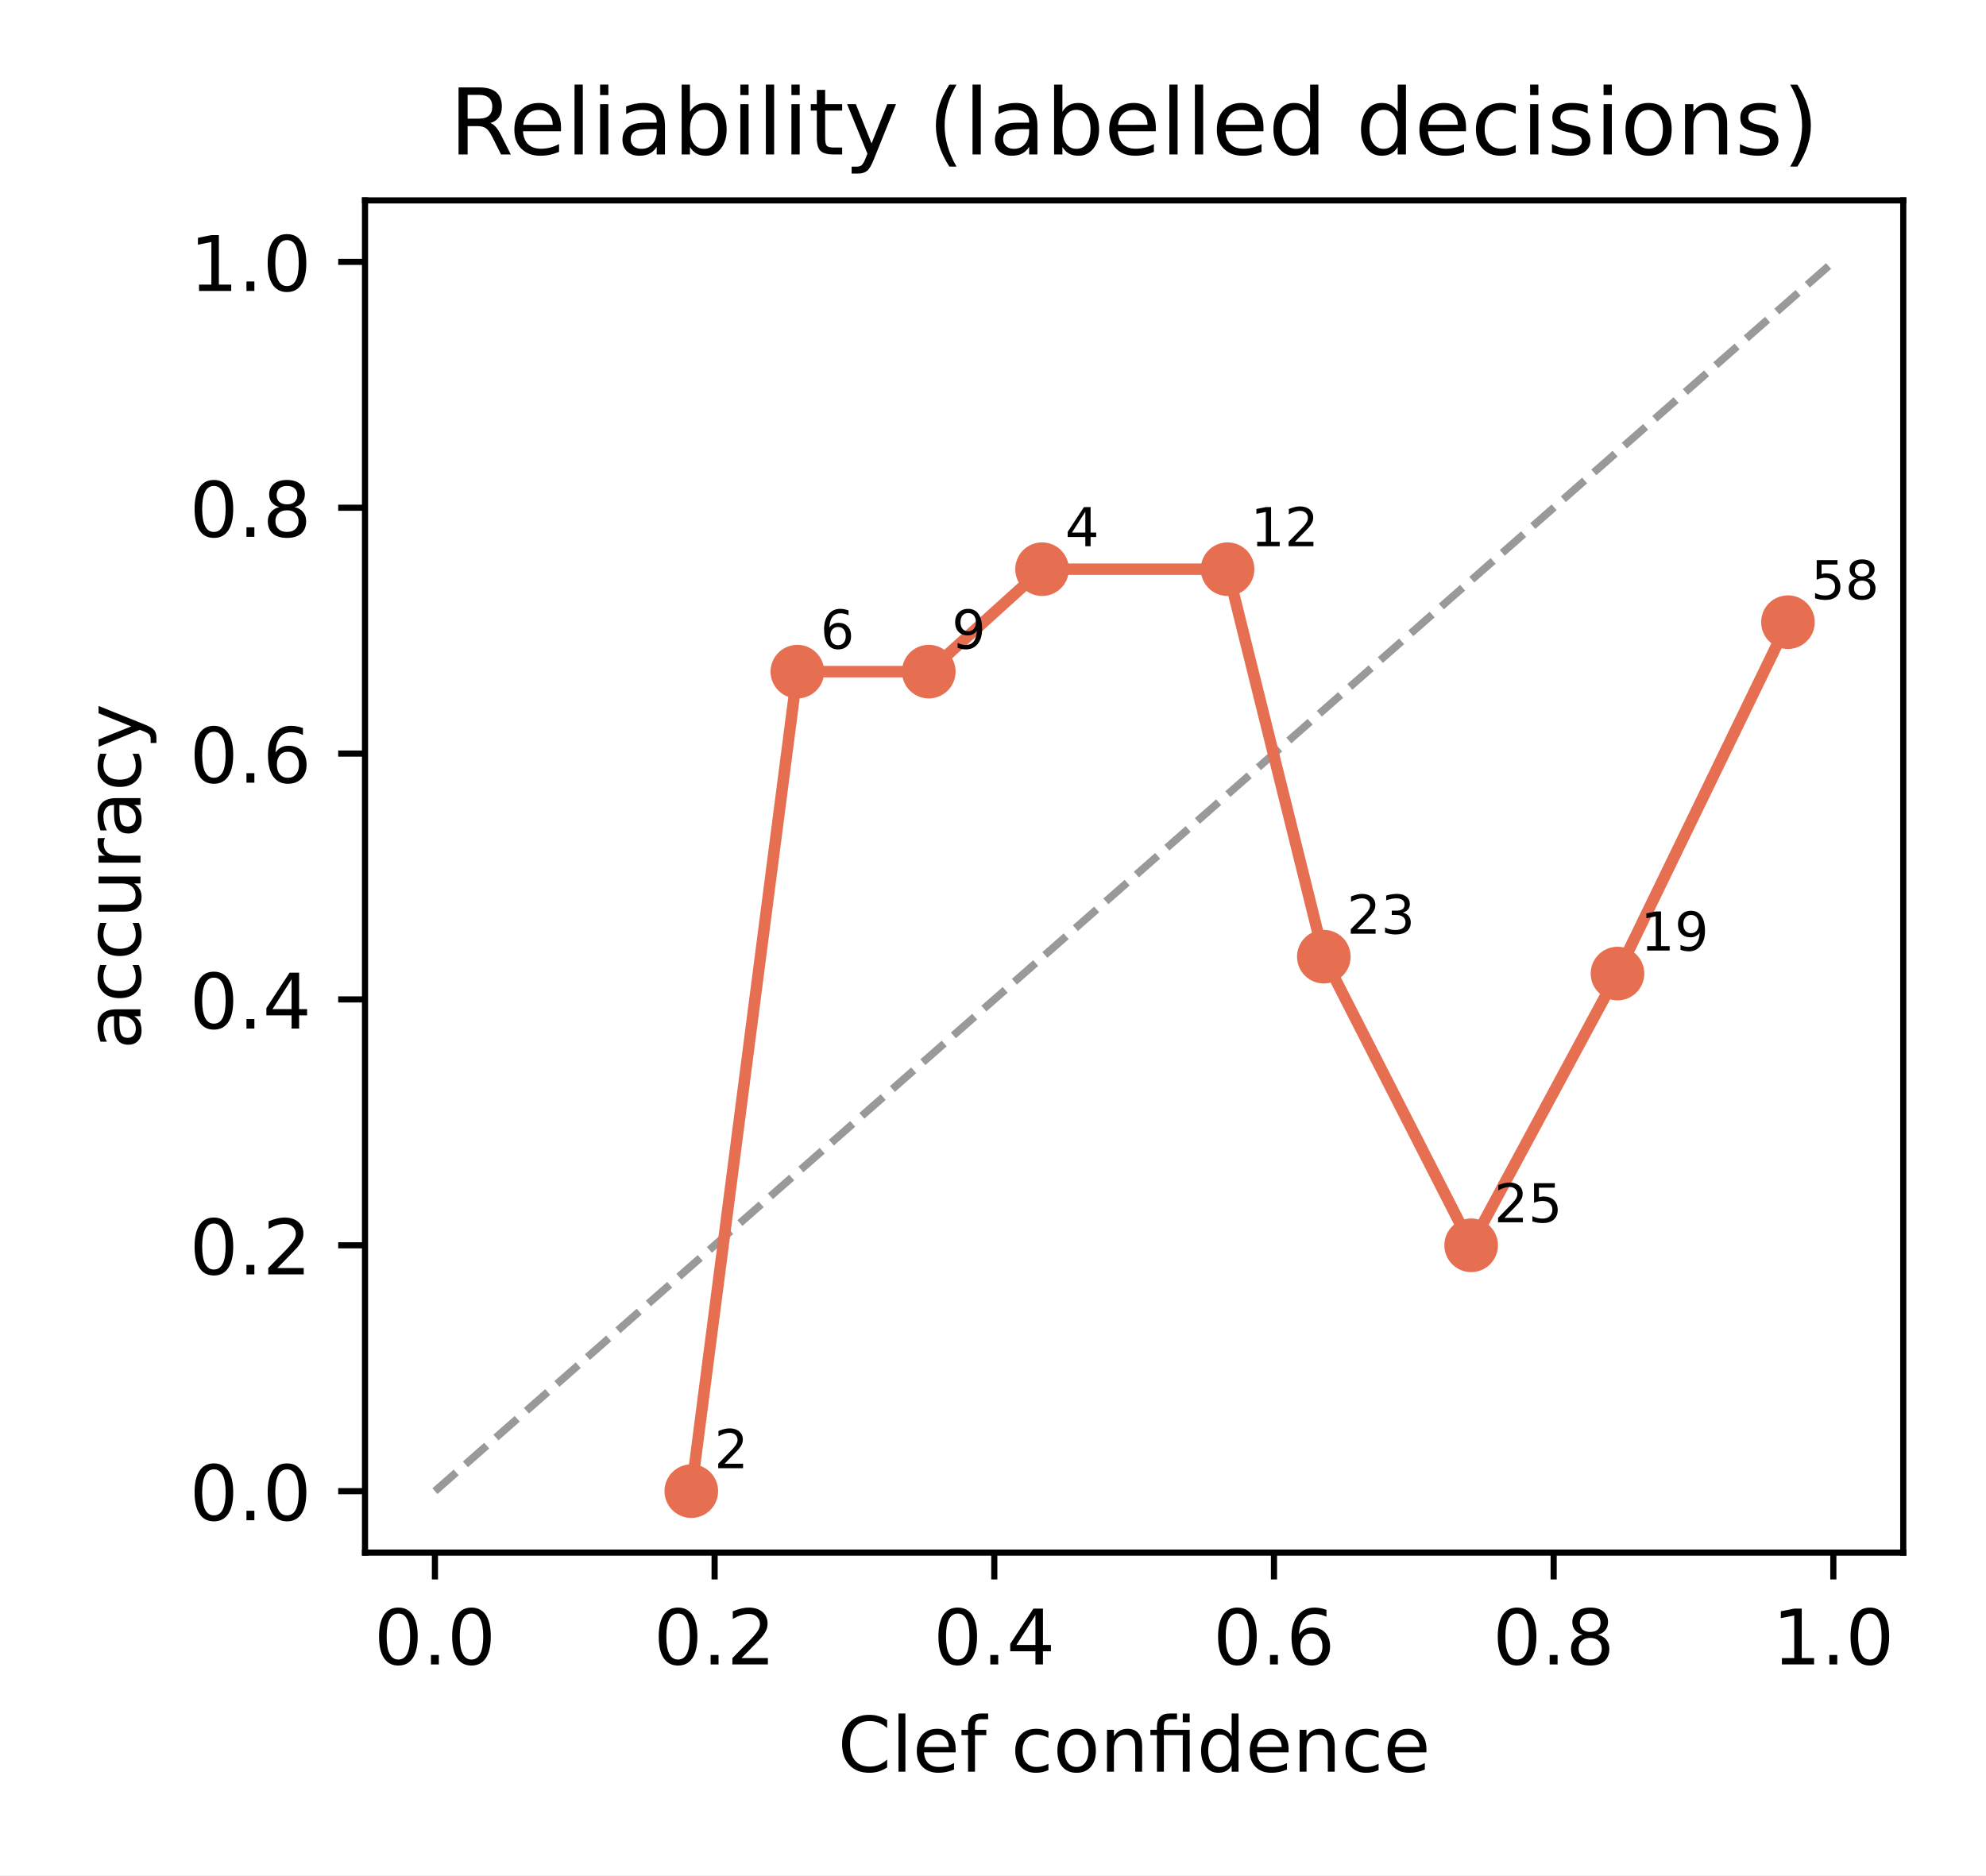
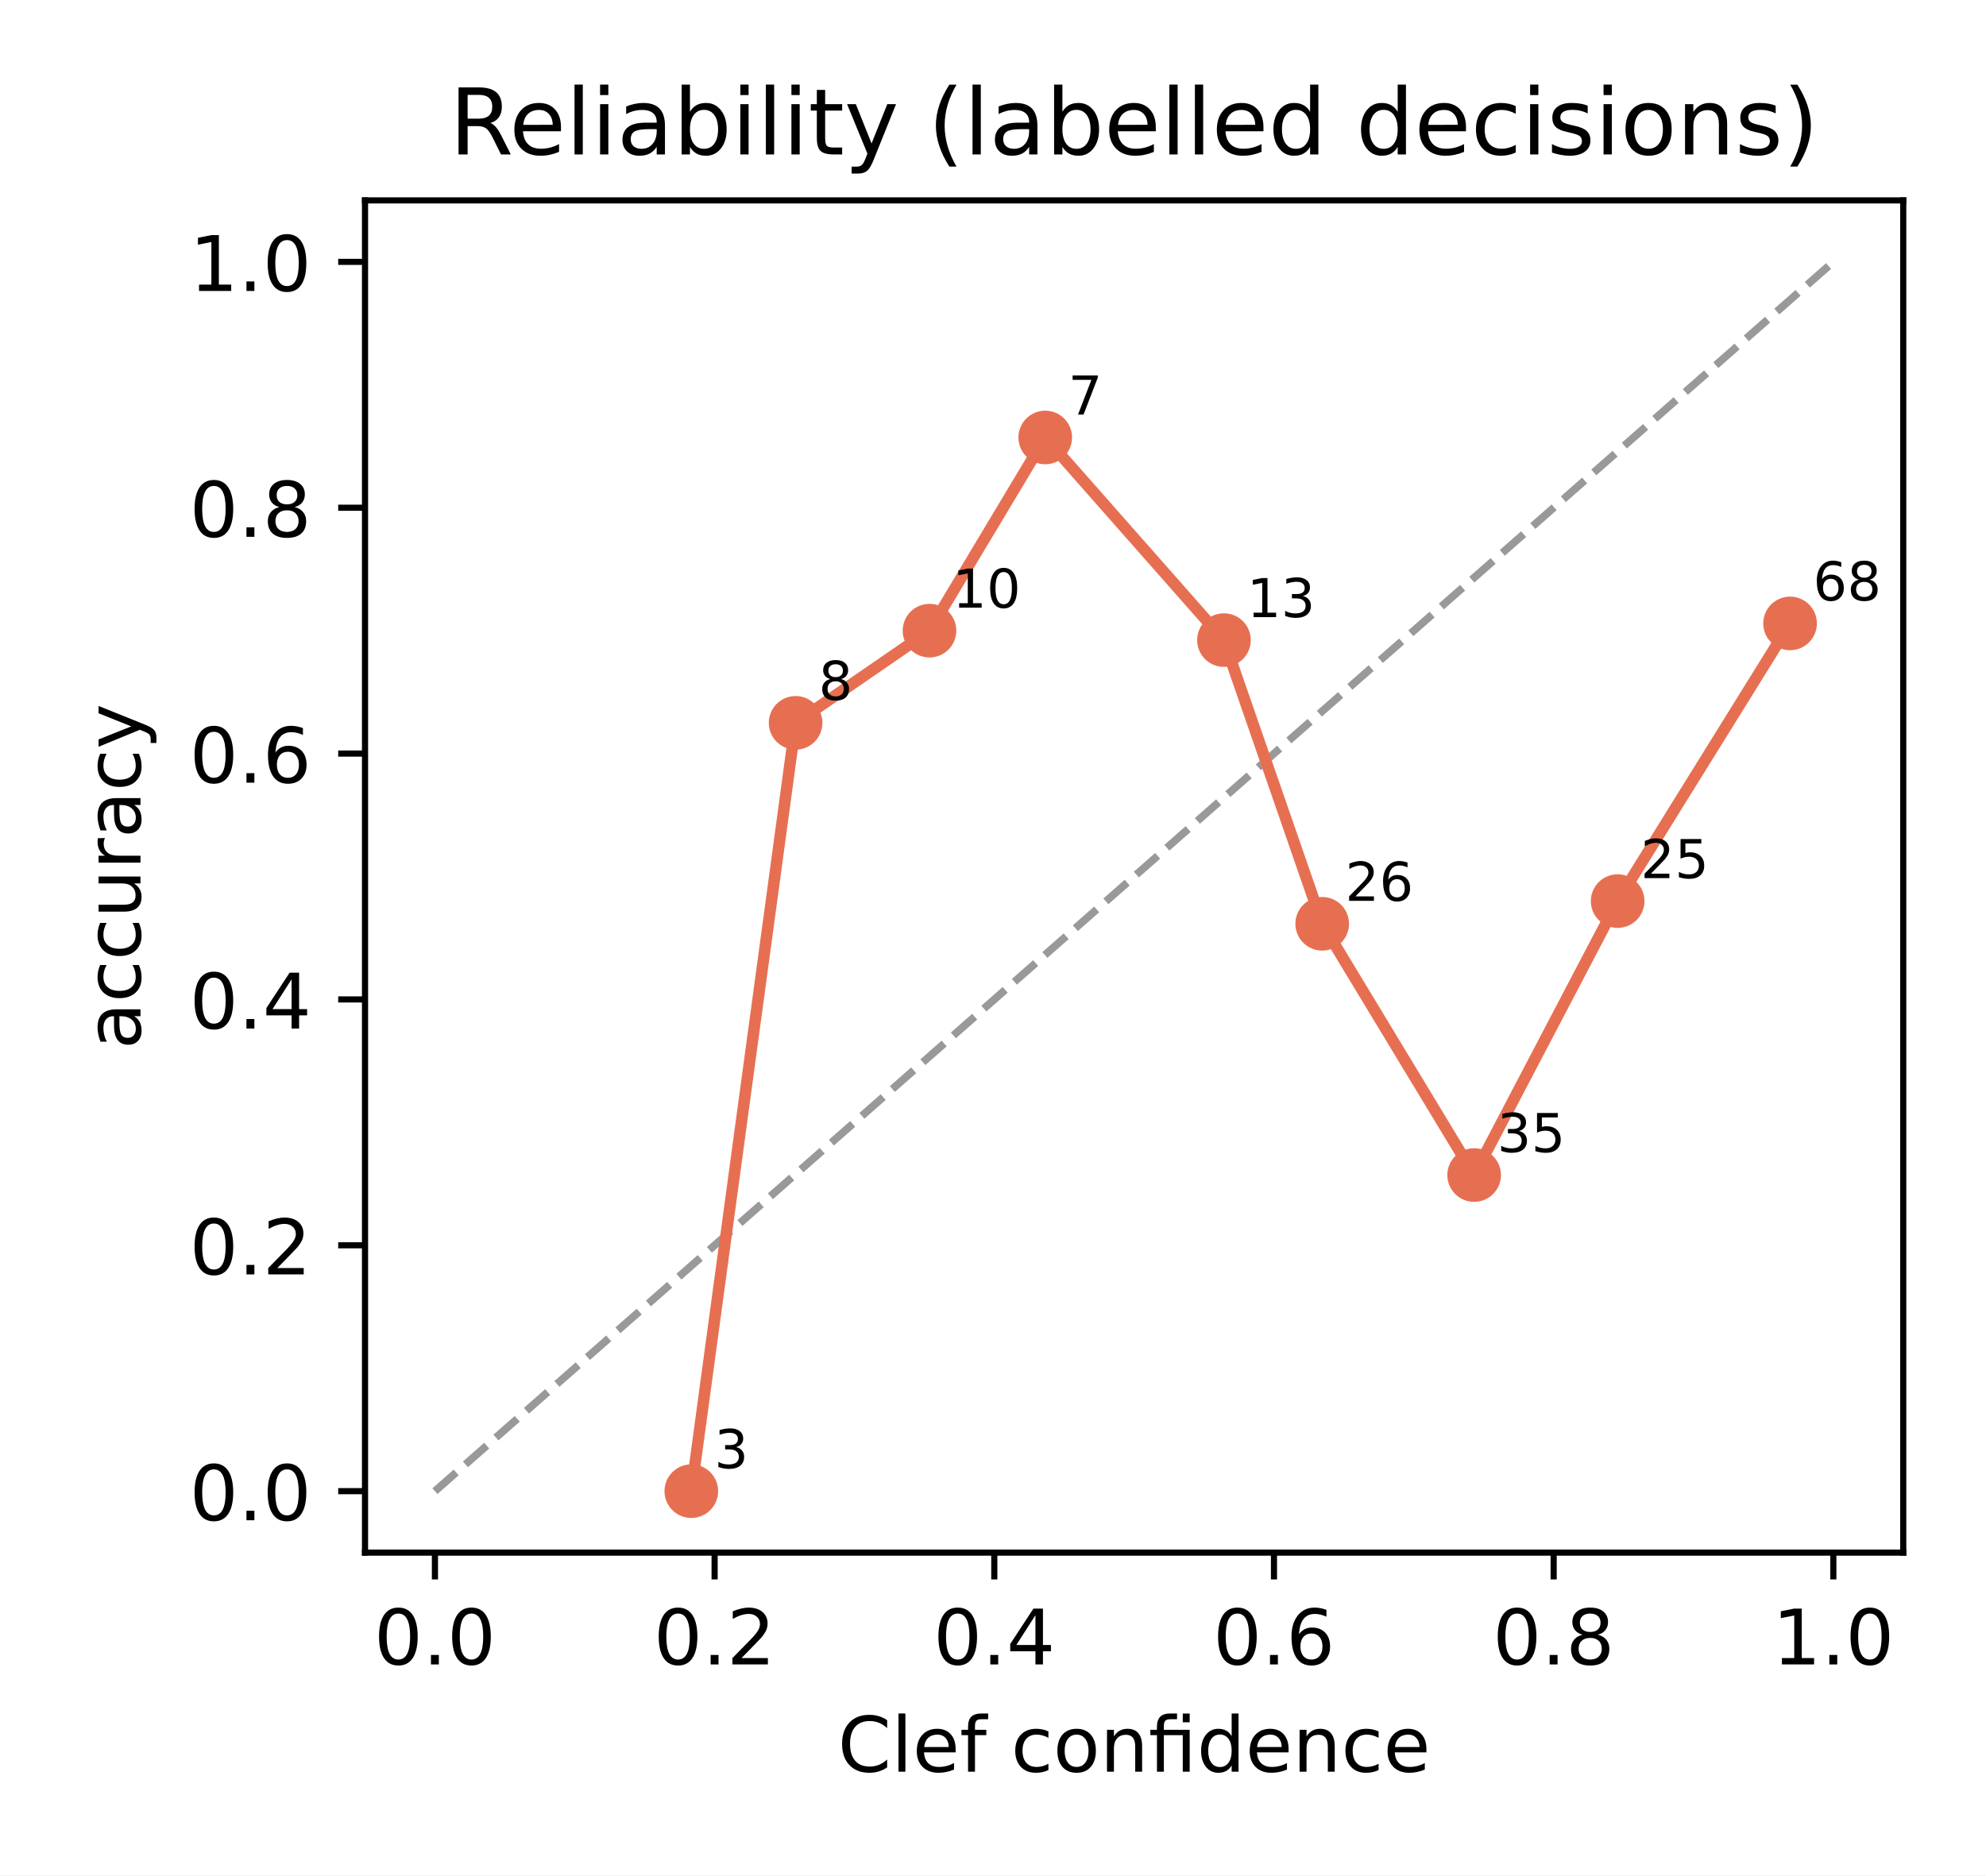
<svg xmlns="http://www.w3.org/2000/svg" xmlns:xlink="http://www.w3.org/1999/xlink" width="259.2pt" height="244.8pt" viewBox="0 0 259.2 244.8" version="1.1">
  <defs>
    <style type="text/css">*{stroke-linejoin: round; stroke-linecap: butt}</style>
  </defs>
  <g id="figure_1">
    <g id="patch_1">
      <path d="M 0 244.8 L 259.2 244.8 L 259.2 0 L 0 0 z " style="fill: #ffffff" />
    </g>
    <g id="axes_1">
      <g id="patch_2">
        <path d="M 47.64 202.678 L 248.4 202.678 L 248.4 26.16 L 47.64 26.16 z " style="fill: #ffffff" />
      </g>
      <g id="matplotlib.axis_1">
        <g id="xtick_1">
          <g id="line2d_1">
            <defs>
-               <path id="m29d0dc4624" d="M 0 0 L 0 3.5 " style="stroke: #000000; stroke-width: 0.8" />
+               <path id="m8d5132dea2" d="M 0 0 L 0 3.5 " style="stroke: #000000; stroke-width: 0.8" />
            </defs>
            <g>
-               <use xlink:href="#m29d0dc4624" x="56.765" y="202.678" style="stroke: #000000; stroke-width: 0.8" />
+               <use xlink:href="#m8d5132dea2" x="56.765" y="202.678" style="stroke: #000000; stroke-width: 0.8" />
            </g>
          </g>
          <g id="text_1">
            <g transform="translate(48.81389 217.2753) scale(0.1 -0.1)">
              <defs>
                <path id="DejaVuSans-13" d="M 2034 4250 Q 1547 4250 1301 3770 Q 1056 3291 1056 2328 Q 1056 1369 1301 889 Q 1547 409 2034 409 Q 2525 409 2770 889 Q 3016 1369 3016 2328 Q 3016 3291 2770 3770 Q 2525 4250 2034 4250 z M 2034 4750 Q 2819 4750 3233 4129 Q 3647 3509 3647 2328 Q 3647 1150 3233 529 Q 2819 -91 2034 -91 Q 1250 -91 836 529 Q 422 1150 422 2328 Q 422 3509 836 4129 Q 1250 4750 2034 4750 z " transform="scale(0.015625)" />
                <path id="DejaVuSans-11" d="M 684 794 L 1344 794 L 1344 0 L 684 0 L 684 794 z " transform="scale(0.015625)" />
              </defs>
              <use xlink:href="#DejaVuSans-13" />
              <use xlink:href="#DejaVuSans-11" transform="translate(63.625 0)" />
              <use xlink:href="#DejaVuSans-13" transform="translate(95.40625 0)" />
            </g>
          </g>
        </g>
        <g id="xtick_2">
          <g id="line2d_2">
            <g>
-               <use xlink:href="#m29d0dc4624" x="93.267" y="202.678" style="stroke: #000000; stroke-width: 0.8" />
+               <use xlink:href="#m8d5132dea2" x="93.267" y="202.678" style="stroke: #000000; stroke-width: 0.8" />
            </g>
          </g>
          <g id="text_2">
            <g transform="translate(85.31571 217.2753) scale(0.1 -0.1)">
              <defs>
                <path id="DejaVuSans-15" d="M 1228 531 L 3431 531 L 3431 0 L 469 0 L 469 531 Q 828 903 1448 1529 Q 2069 2156 2228 2338 Q 2531 2678 2651 2914 Q 2772 3150 2772 3378 Q 2772 3750 2511 3984 Q 2250 4219 1831 4219 Q 1534 4219 1204 4116 Q 875 4013 500 3803 L 500 4441 Q 881 4594 1212 4672 Q 1544 4750 1819 4750 Q 2544 4750 2975 4387 Q 3406 4025 3406 3419 Q 3406 3131 3298 2873 Q 3191 2616 2906 2266 Q 2828 2175 2409 1742 Q 1991 1309 1228 531 z " transform="scale(0.015625)" />
              </defs>
              <use xlink:href="#DejaVuSans-13" />
              <use xlink:href="#DejaVuSans-11" transform="translate(63.625 0)" />
              <use xlink:href="#DejaVuSans-15" transform="translate(95.40625 0)" />
            </g>
          </g>
        </g>
        <g id="xtick_3">
          <g id="line2d_3">
            <g>
-               <use xlink:href="#m29d0dc4624" x="129.769" y="202.678" style="stroke: #000000; stroke-width: 0.8" />
+               <use xlink:href="#m8d5132dea2" x="129.769" y="202.678" style="stroke: #000000; stroke-width: 0.8" />
            </g>
          </g>
          <g id="text_3">
            <g transform="translate(121.8175 217.2753) scale(0.1 -0.1)">
              <defs>
                <path id="DejaVuSans-17" d="M 2419 4116 L 825 1625 L 2419 1625 L 2419 4116 z M 2253 4666 L 3047 4666 L 3047 1625 L 3713 1625 L 3713 1100 L 3047 1100 L 3047 0 L 2419 0 L 2419 1100 L 313 1100 L 313 1709 L 2253 4666 z " transform="scale(0.015625)" />
              </defs>
              <use xlink:href="#DejaVuSans-13" />
              <use xlink:href="#DejaVuSans-11" transform="translate(63.625 0)" />
              <use xlink:href="#DejaVuSans-17" transform="translate(95.40625 0)" />
            </g>
          </g>
        </g>
        <g id="xtick_4">
          <g id="line2d_4">
            <g>
-               <use xlink:href="#m29d0dc4624" x="166.271" y="202.678" style="stroke: #000000; stroke-width: 0.8" />
+               <use xlink:href="#m8d5132dea2" x="166.271" y="202.678" style="stroke: #000000; stroke-width: 0.8" />
            </g>
          </g>
          <g id="text_4">
            <g transform="translate(158.3193 217.2753) scale(0.1 -0.1)">
              <defs>
                <path id="DejaVuSans-19" d="M 2113 2584 Q 1688 2584 1439 2293 Q 1191 2003 1191 1497 Q 1191 994 1439 701 Q 1688 409 2113 409 Q 2538 409 2786 701 Q 3034 994 3034 1497 Q 3034 2003 2786 2293 Q 2538 2584 2113 2584 z M 3366 4563 L 3366 3988 Q 3128 4100 2886 4159 Q 2644 4219 2406 4219 Q 1781 4219 1451 3797 Q 1122 3375 1075 2522 Q 1259 2794 1537 2939 Q 1816 3084 2150 3084 Q 2853 3084 3261 2657 Q 3669 2231 3669 1497 Q 3669 778 3244 343 Q 2819 -91 2113 -91 Q 1303 -91 875 529 Q 447 1150 447 2328 Q 447 3434 972 4092 Q 1497 4750 2381 4750 Q 2619 4750 2861 4703 Q 3103 4656 3366 4563 z " transform="scale(0.015625)" />
              </defs>
              <use xlink:href="#DejaVuSans-13" />
              <use xlink:href="#DejaVuSans-11" transform="translate(63.625 0)" />
              <use xlink:href="#DejaVuSans-19" transform="translate(95.40625 0)" />
            </g>
          </g>
        </g>
        <g id="xtick_5">
          <g id="line2d_5">
            <g>
-               <use xlink:href="#m29d0dc4624" x="202.773" y="202.678" style="stroke: #000000; stroke-width: 0.8" />
+               <use xlink:href="#m8d5132dea2" x="202.773" y="202.678" style="stroke: #000000; stroke-width: 0.8" />
            </g>
          </g>
          <g id="text_5">
            <g transform="translate(194.8212 217.2753) scale(0.1 -0.1)">
              <defs>
                <path id="DejaVuSans-1b" d="M 2034 2216 Q 1584 2216 1326 1975 Q 1069 1734 1069 1313 Q 1069 891 1326 650 Q 1584 409 2034 409 Q 2484 409 2743 651 Q 3003 894 3003 1313 Q 3003 1734 2745 1975 Q 2488 2216 2034 2216 z M 1403 2484 Q 997 2584 770 2862 Q 544 3141 544 3541 Q 544 4100 942 4425 Q 1341 4750 2034 4750 Q 2731 4750 3128 4425 Q 3525 4100 3525 3541 Q 3525 3141 3298 2862 Q 3072 2584 2669 2484 Q 3125 2378 3379 2068 Q 3634 1759 3634 1313 Q 3634 634 3220 271 Q 2806 -91 2034 -91 Q 1263 -91 848 271 Q 434 634 434 1313 Q 434 1759 690 2068 Q 947 2378 1403 2484 z M 1172 3481 Q 1172 3119 1398 2916 Q 1625 2713 2034 2713 Q 2441 2713 2670 2916 Q 2900 3119 2900 3481 Q 2900 3844 2670 4047 Q 2441 4250 2034 4250 Q 1625 4250 1398 4047 Q 1172 3844 1172 3481 z " transform="scale(0.015625)" />
              </defs>
              <use xlink:href="#DejaVuSans-13" />
              <use xlink:href="#DejaVuSans-11" transform="translate(63.625 0)" />
              <use xlink:href="#DejaVuSans-1b" transform="translate(95.40625 0)" />
            </g>
          </g>
        </g>
        <g id="xtick_6">
          <g id="line2d_6">
            <g>
-               <use xlink:href="#m29d0dc4624" x="239.275" y="202.678" style="stroke: #000000; stroke-width: 0.8" />
+               <use xlink:href="#m8d5132dea2" x="239.275" y="202.678" style="stroke: #000000; stroke-width: 0.8" />
            </g>
          </g>
          <g id="text_6">
            <g transform="translate(231.323 217.2753) scale(0.1 -0.1)">
              <defs>
                <path id="DejaVuSans-14" d="M 794 531 L 1825 531 L 1825 4091 L 703 3866 L 703 4441 L 1819 4666 L 2450 4666 L 2450 531 L 3481 531 L 3481 0 L 794 0 L 794 531 z " transform="scale(0.015625)" />
              </defs>
              <use xlink:href="#DejaVuSans-14" />
              <use xlink:href="#DejaVuSans-11" transform="translate(63.625 0)" />
              <use xlink:href="#DejaVuSans-13" transform="translate(95.40625 0)" />
            </g>
          </g>
        </g>
        <g id="text_7">
          <g transform="translate(109.3419 231.2761) scale(0.1 -0.1)">
            <defs>
              <path id="DejaVuSans-26" d="M 4122 4306 L 4122 3641 Q 3803 3938 3442 4084 Q 3081 4231 2675 4231 Q 1875 4231 1450 3742 Q 1025 3253 1025 2328 Q 1025 1406 1450 917 Q 1875 428 2675 428 Q 3081 428 3442 575 Q 3803 722 4122 1019 L 4122 359 Q 3791 134 3420 21 Q 3050 -91 2638 -91 Q 1578 -91 968 557 Q 359 1206 359 2328 Q 359 3453 968 4101 Q 1578 4750 2638 4750 Q 3056 4750 3426 4639 Q 3797 4528 4122 4306 z " transform="scale(0.015625)" />
              <path id="DejaVuSans-4f" d="M 603 4863 L 1178 4863 L 1178 0 L 603 0 L 603 4863 z " transform="scale(0.015625)" />
              <path id="DejaVuSans-48" d="M 3597 1894 L 3597 1613 L 953 1613 Q 991 1019 1311 708 Q 1631 397 2203 397 Q 2534 397 2845 478 Q 3156 559 3463 722 L 3463 178 Q 3153 47 2828 -22 Q 2503 -91 2169 -91 Q 1331 -91 842 396 Q 353 884 353 1716 Q 353 2575 817 3079 Q 1281 3584 2069 3584 Q 2775 3584 3186 3129 Q 3597 2675 3597 1894 z M 3022 2063 Q 3016 2534 2758 2815 Q 2500 3097 2075 3097 Q 1594 3097 1305 2825 Q 1016 2553 972 2059 L 3022 2063 z " transform="scale(0.015625)" />
              <path id="DejaVuSans-49" d="M 2375 4863 L 2375 4384 L 1825 4384 Q 1516 4384 1395 4259 Q 1275 4134 1275 3809 L 1275 3500 L 2222 3500 L 2222 3053 L 1275 3053 L 1275 0 L 697 0 L 697 3053 L 147 3053 L 147 3500 L 697 3500 L 697 3744 Q 697 4328 969 4595 Q 1241 4863 1831 4863 L 2375 4863 z " transform="scale(0.015625)" />
              <path id="DejaVuSans-3" transform="scale(0.015625)" />
              <path id="DejaVuSans-46" d="M 3122 3366 L 3122 2828 Q 2878 2963 2633 3030 Q 2388 3097 2138 3097 Q 1578 3097 1268 2742 Q 959 2388 959 1747 Q 959 1106 1268 751 Q 1578 397 2138 397 Q 2388 397 2633 464 Q 2878 531 3122 666 L 3122 134 Q 2881 22 2623 -34 Q 2366 -91 2075 -91 Q 1284 -91 818 406 Q 353 903 353 1747 Q 353 2603 823 3093 Q 1294 3584 2113 3584 Q 2378 3584 2631 3529 Q 2884 3475 3122 3366 z " transform="scale(0.015625)" />
              <path id="DejaVuSans-52" d="M 1959 3097 Q 1497 3097 1228 2736 Q 959 2375 959 1747 Q 959 1119 1226 758 Q 1494 397 1959 397 Q 2419 397 2687 759 Q 2956 1122 2956 1747 Q 2956 2369 2687 2733 Q 2419 3097 1959 3097 z M 1959 3584 Q 2709 3584 3137 3096 Q 3566 2609 3566 1747 Q 3566 888 3137 398 Q 2709 -91 1959 -91 Q 1206 -91 779 398 Q 353 888 353 1747 Q 353 2609 779 3096 Q 1206 3584 1959 3584 z " transform="scale(0.015625)" />
              <path id="DejaVuSans-51" d="M 3513 2113 L 3513 0 L 2938 0 L 2938 2094 Q 2938 2591 2744 2837 Q 2550 3084 2163 3084 Q 1697 3084 1428 2787 Q 1159 2491 1159 1978 L 1159 0 L 581 0 L 581 3500 L 1159 3500 L 1159 2956 Q 1366 3272 1645 3428 Q 1925 3584 2291 3584 Q 2894 3584 3203 3211 Q 3513 2838 3513 2113 z " transform="scale(0.015625)" />
              <path id="DejaVuSans-13af" d="M 3431 3500 L 3431 0 L 2853 0 L 2853 3053 L 1275 3053 L 1275 0 L 697 0 L 697 3053 L 147 3053 L 147 3500 L 697 3500 L 697 3744 Q 697 4316 967 4589 Q 1238 4863 1797 4863 L 2375 4863 L 2375 4384 L 1825 4384 Q 1516 4384 1395 4259 Q 1275 4134 1275 3809 L 1275 3500 L 3431 3500 z M 2853 4856 L 3431 4856 L 3431 4128 L 2853 4128 L 2853 4856 z " transform="scale(0.015625)" />
              <path id="DejaVuSans-47" d="M 2906 2969 L 2906 4863 L 3481 4863 L 3481 0 L 2906 0 L 2906 525 Q 2725 213 2448 61 Q 2172 -91 1784 -91 Q 1150 -91 751 415 Q 353 922 353 1747 Q 353 2572 751 3078 Q 1150 3584 1784 3584 Q 2172 3584 2448 3432 Q 2725 3281 2906 2969 z M 947 1747 Q 947 1113 1208 752 Q 1469 391 1925 391 Q 2381 391 2643 752 Q 2906 1113 2906 1747 Q 2906 2381 2643 2742 Q 2381 3103 1925 3103 Q 1469 3103 1208 2742 Q 947 2381 947 1747 z " transform="scale(0.015625)" />
            </defs>
            <use xlink:href="#DejaVuSans-26" />
            <use xlink:href="#DejaVuSans-4f" transform="translate(69.82812 0)" />
            <use xlink:href="#DejaVuSans-48" transform="translate(97.60938 0)" />
            <use xlink:href="#DejaVuSans-49" transform="translate(159.1406 0)" />
            <use xlink:href="#DejaVuSans-3" transform="translate(194.3438 0)" />
            <use xlink:href="#DejaVuSans-46" transform="translate(226.125 0)" />
            <use xlink:href="#DejaVuSans-52" transform="translate(281.1094 0)" />
            <use xlink:href="#DejaVuSans-51" transform="translate(342.2969 0)" />
            <use xlink:href="#DejaVuSans-13af" transform="translate(405.6719 0)" />
            <use xlink:href="#DejaVuSans-47" transform="translate(468.6562 0)" />
            <use xlink:href="#DejaVuSans-48" transform="translate(532.1406 0)" />
            <use xlink:href="#DejaVuSans-51" transform="translate(593.6719 0)" />
            <use xlink:href="#DejaVuSans-46" transform="translate(657.0469 0)" />
            <use xlink:href="#DejaVuSans-48" transform="translate(712.0312 0)" />
          </g>
        </g>
      </g>
      <g id="matplotlib.axis_2">
        <g id="ytick_1">
          <g id="line2d_7">
            <defs>
-               <path id="mdb68731526" d="M 0 0 L -3.5 0 " style="stroke: #000000; stroke-width: 0.8" />
+               <path id="m6cd88a67f3" d="M 0 0 L -3.5 0 " style="stroke: #000000; stroke-width: 0.8" />
            </defs>
            <g>
-               <use xlink:href="#mdb68731526" x="47.64" y="194.654" style="stroke: #000000; stroke-width: 0.8" />
+               <use xlink:href="#m6cd88a67f3" x="47.64" y="194.654" style="stroke: #000000; stroke-width: 0.8" />
            </g>
          </g>
          <g id="text_8">
            <g transform="translate(24.73688 198.453) scale(0.1 -0.1)">
              <use xlink:href="#DejaVuSans-13" />
              <use xlink:href="#DejaVuSans-11" transform="translate(63.625 0)" />
              <use xlink:href="#DejaVuSans-13" transform="translate(95.40625 0)" />
            </g>
          </g>
        </g>
        <g id="ytick_2">
          <g id="line2d_8">
            <g>
-               <use xlink:href="#mdb68731526" x="47.64" y="162.56" style="stroke: #000000; stroke-width: 0.8" />
+               <use xlink:href="#m6cd88a67f3" x="47.64" y="162.56" style="stroke: #000000; stroke-width: 0.8" />
            </g>
          </g>
          <g id="text_9">
            <g transform="translate(24.73688 166.3588) scale(0.1 -0.1)">
              <use xlink:href="#DejaVuSans-13" />
              <use xlink:href="#DejaVuSans-11" transform="translate(63.625 0)" />
              <use xlink:href="#DejaVuSans-15" transform="translate(95.40625 0)" />
            </g>
          </g>
        </g>
        <g id="ytick_3">
          <g id="line2d_9">
            <g>
-               <use xlink:href="#mdb68731526" x="47.64" y="130.466" style="stroke: #000000; stroke-width: 0.8" />
+               <use xlink:href="#m6cd88a67f3" x="47.64" y="130.466" style="stroke: #000000; stroke-width: 0.8" />
            </g>
          </g>
          <g id="text_10">
            <g transform="translate(24.73688 134.2647) scale(0.1 -0.1)">
              <use xlink:href="#DejaVuSans-13" />
              <use xlink:href="#DejaVuSans-11" transform="translate(63.625 0)" />
              <use xlink:href="#DejaVuSans-17" transform="translate(95.40625 0)" />
            </g>
          </g>
        </g>
        <g id="ytick_4">
          <g id="line2d_10">
            <g>
-               <use xlink:href="#mdb68731526" x="47.64" y="98.372" style="stroke: #000000; stroke-width: 0.8" />
+               <use xlink:href="#m6cd88a67f3" x="47.64" y="98.372" style="stroke: #000000; stroke-width: 0.8" />
            </g>
          </g>
          <g id="text_11">
            <g transform="translate(24.73688 102.1706) scale(0.1 -0.1)">
              <use xlink:href="#DejaVuSans-13" />
              <use xlink:href="#DejaVuSans-11" transform="translate(63.625 0)" />
              <use xlink:href="#DejaVuSans-19" transform="translate(95.40625 0)" />
            </g>
          </g>
        </g>
        <g id="ytick_5">
          <g id="line2d_11">
            <g>
-               <use xlink:href="#mdb68731526" x="47.64" y="66.278" style="stroke: #000000; stroke-width: 0.8" />
+               <use xlink:href="#m6cd88a67f3" x="47.64" y="66.278" style="stroke: #000000; stroke-width: 0.8" />
            </g>
          </g>
          <g id="text_12">
            <g transform="translate(24.73688 70.07648) scale(0.1 -0.1)">
              <use xlink:href="#DejaVuSans-13" />
              <use xlink:href="#DejaVuSans-11" transform="translate(63.625 0)" />
              <use xlink:href="#DejaVuSans-1b" transform="translate(95.40625 0)" />
            </g>
          </g>
        </g>
        <g id="ytick_6">
          <g id="line2d_12">
            <g>
-               <use xlink:href="#mdb68731526" x="47.64" y="34.184" style="stroke: #000000; stroke-width: 0.8" />
+               <use xlink:href="#m6cd88a67f3" x="47.64" y="34.184" style="stroke: #000000; stroke-width: 0.8" />
            </g>
          </g>
          <g id="text_13">
            <g transform="translate(24.73688 37.98236) scale(0.1 -0.1)">
              <use xlink:href="#DejaVuSans-14" />
              <use xlink:href="#DejaVuSans-11" transform="translate(63.625 0)" />
              <use xlink:href="#DejaVuSans-13" transform="translate(95.40625 0)" />
            </g>
          </g>
        </g>
        <g id="text_14">
          <g transform="translate(18.33453 136.9782) rotate(-90) scale(0.1 -0.1)">
            <defs>
              <path id="DejaVuSans-44" d="M 2194 1759 Q 1497 1759 1228 1600 Q 959 1441 959 1056 Q 959 750 1161 570 Q 1363 391 1709 391 Q 2188 391 2477 730 Q 2766 1069 2766 1631 L 2766 1759 L 2194 1759 z M 3341 1997 L 3341 0 L 2766 0 L 2766 531 Q 2569 213 2275 61 Q 1981 -91 1556 -91 Q 1019 -91 701 211 Q 384 513 384 1019 Q 384 1609 779 1909 Q 1175 2209 1959 2209 L 2766 2209 L 2766 2266 Q 2766 2663 2505 2880 Q 2244 3097 1772 3097 Q 1472 3097 1187 3025 Q 903 2953 641 2809 L 641 3341 Q 956 3463 1253 3523 Q 1550 3584 1831 3584 Q 2591 3584 2966 3190 Q 3341 2797 3341 1997 z " transform="scale(0.015625)" />
              <path id="DejaVuSans-58" d="M 544 1381 L 544 3500 L 1119 3500 L 1119 1403 Q 1119 906 1312 657 Q 1506 409 1894 409 Q 2359 409 2629 706 Q 2900 1003 2900 1516 L 2900 3500 L 3475 3500 L 3475 0 L 2900 0 L 2900 538 Q 2691 219 2414 64 Q 2138 -91 1772 -91 Q 1169 -91 856 284 Q 544 659 544 1381 z M 1991 3584 L 1991 3584 z " transform="scale(0.015625)" />
              <path id="DejaVuSans-55" d="M 2631 2963 Q 2534 3019 2420 3045 Q 2306 3072 2169 3072 Q 1681 3072 1420 2755 Q 1159 2438 1159 1844 L 1159 0 L 581 0 L 581 3500 L 1159 3500 L 1159 2956 Q 1341 3275 1631 3429 Q 1922 3584 2338 3584 Q 2397 3584 2469 3576 Q 2541 3569 2628 3553 L 2631 2963 z " transform="scale(0.015625)" />
              <path id="DejaVuSans-5c" d="M 2059 -325 Q 1816 -950 1584 -1140 Q 1353 -1331 966 -1331 L 506 -1331 L 506 -850 L 844 -850 Q 1081 -850 1212 -737 Q 1344 -625 1503 -206 L 1606 56 L 191 3500 L 800 3500 L 1894 763 L 2988 3500 L 3597 3500 L 2059 -325 z " transform="scale(0.015625)" />
            </defs>
            <use xlink:href="#DejaVuSans-44" />
            <use xlink:href="#DejaVuSans-46" transform="translate(61.28125 0)" />
            <use xlink:href="#DejaVuSans-46" transform="translate(116.2656 0)" />
            <use xlink:href="#DejaVuSans-58" transform="translate(171.25 0)" />
            <use xlink:href="#DejaVuSans-55" transform="translate(234.625 0)" />
            <use xlink:href="#DejaVuSans-44" transform="translate(275.7344 0)" />
            <use xlink:href="#DejaVuSans-46" transform="translate(337.0156 0)" />
            <use xlink:href="#DejaVuSans-5c" transform="translate(392 0)" />
          </g>
        </g>
      </g>
      <g id="line2d_13">
-         <path d="M 56.765 194.654 L 239.275 34.184 " clip-path="url(#pea93bed996)" style="fill: none; stroke-dasharray: 3.7,1.6; stroke-dashoffset: 0; stroke: #999999" />
+         <path d="M 56.765 194.654 L 239.275 34.184 " clip-path="url(#pca90125ac5)" style="fill: none; stroke-dasharray: 3.7,1.6; stroke-dashoffset: 0; stroke: #999999" />
      </g>
      <g id="line2d_14">
-         <path d="M 90.225 194.654 L 104.066 87.674 L 121.218 87.674 L 136.005 74.301 L 160.213 74.301 L 172.778 124.884 L 192.005 162.56 L 211.106 127.088 L 233.351 81.218 " clip-path="url(#pea93bed996)" style="fill: none; stroke: #e76f51; stroke-width: 1.5; stroke-linecap: square" />
+         <path d="M 90.225 194.654 L 103.838 94.36 L 121.313 82.325 L 136.418 57.108 L 159.743 83.559 L 172.565 120.591 L 192.395 153.39 L 211.126 117.628 L 233.628 81.381 " clip-path="url(#pca90125ac5)" style="fill: none; stroke: #e76f51; stroke-width: 1.5; stroke-linecap: square" />
        <defs>
-           <path id="m7a5aca548b" d="M 0 3 C 0.796 3 1.559 2.684 2.121 2.121 C 2.684 1.559 3 0.796 3 0 C 3 -0.796 2.684 -1.559 2.121 -2.121 C 1.559 -2.684 0.796 -3 0 -3 C -0.796 -3 -1.559 -2.684 -2.121 -2.121 C -2.684 -1.559 -3 -0.796 -3 0 C -3 0.796 -2.684 1.559 -2.121 2.121 C -1.559 2.684 -0.796 3 0 3 z " style="stroke: #e76f51" />
+           <path id="m97749dc448" d="M 0 3 C 0.796 3 1.559 2.684 2.121 2.121 C 2.684 1.559 3 0.796 3 0 C 3 -0.796 2.684 -1.559 2.121 -2.121 C 1.559 -2.684 0.796 -3 0 -3 C -0.796 -3 -1.559 -2.684 -2.121 -2.121 C -2.684 -1.559 -3 -0.796 -3 0 C -3 0.796 -2.684 1.559 -2.121 2.121 C -1.559 2.684 -0.796 3 0 3 z " style="stroke: #e76f51" />
        </defs>
-         <g clip-path="url(#pea93bed996)">
-           <use xlink:href="#m7a5aca548b" x="90.225" y="194.654" style="fill: #e76f51; stroke: #e76f51" />
-           <use xlink:href="#m7a5aca548b" x="104.066" y="87.674" style="fill: #e76f51; stroke: #e76f51" />
-           <use xlink:href="#m7a5aca548b" x="121.218" y="87.674" style="fill: #e76f51; stroke: #e76f51" />
-           <use xlink:href="#m7a5aca548b" x="136.005" y="74.301" style="fill: #e76f51; stroke: #e76f51" />
-           <use xlink:href="#m7a5aca548b" x="160.213" y="74.301" style="fill: #e76f51; stroke: #e76f51" />
-           <use xlink:href="#m7a5aca548b" x="172.778" y="124.884" style="fill: #e76f51; stroke: #e76f51" />
-           <use xlink:href="#m7a5aca548b" x="192.005" y="162.56" style="fill: #e76f51; stroke: #e76f51" />
-           <use xlink:href="#m7a5aca548b" x="211.106" y="127.088" style="fill: #e76f51; stroke: #e76f51" />
-           <use xlink:href="#m7a5aca548b" x="233.351" y="81.218" style="fill: #e76f51; stroke: #e76f51" />
+         <g clip-path="url(#pca90125ac5)">
+           <use xlink:href="#m97749dc448" x="90.225" y="194.654" style="fill: #e76f51; stroke: #e76f51" />
+           <use xlink:href="#m97749dc448" x="103.838" y="94.36" style="fill: #e76f51; stroke: #e76f51" />
+           <use xlink:href="#m97749dc448" x="121.313" y="82.325" style="fill: #e76f51; stroke: #e76f51" />
+           <use xlink:href="#m97749dc448" x="136.418" y="57.108" style="fill: #e76f51; stroke: #e76f51" />
+           <use xlink:href="#m97749dc448" x="159.743" y="83.559" style="fill: #e76f51; stroke: #e76f51" />
+           <use xlink:href="#m97749dc448" x="172.565" y="120.591" style="fill: #e76f51; stroke: #e76f51" />
+           <use xlink:href="#m97749dc448" x="192.395" y="153.39" style="fill: #e76f51; stroke: #e76f51" />
+           <use xlink:href="#m97749dc448" x="211.126" y="117.628" style="fill: #e76f51; stroke: #e76f51" />
+           <use xlink:href="#m97749dc448" x="233.628" y="81.381" style="fill: #e76f51; stroke: #e76f51" />
        </g>
      </g>
      <g id="patch_3">
        <path d="M 47.64 202.678 L 47.64 26.16 " style="fill: none; stroke: #000000; stroke-width: 0.8; stroke-linejoin: miter; stroke-linecap: square" />
      </g>
      <g id="patch_4">
        <path d="M 248.4 202.678 L 248.4 26.16 " style="fill: none; stroke: #000000; stroke-width: 0.8; stroke-linejoin: miter; stroke-linecap: square" />
      </g>
      <g id="patch_5">
        <path d="M 47.64 202.678 L 248.4 202.678 " style="fill: none; stroke: #000000; stroke-width: 0.8; stroke-linejoin: miter; stroke-linecap: square" />
      </g>
      <g id="patch_6">
        <path d="M 47.64 26.16 L 248.4 26.16 " style="fill: none; stroke: #000000; stroke-width: 0.8; stroke-linejoin: miter; stroke-linecap: square" />
      </g>
      <g id="text_15">
        <g transform="translate(93.22539 191.6541) scale(0.07 -0.07)">
-           <use xlink:href="#DejaVuSans-15" />
-         </g>
-       </g>
-       <g id="text_16">
-         <g transform="translate(107.0658 84.67373) scale(0.07 -0.07)">
-           <use xlink:href="#DejaVuSans-19" />
-         </g>
-       </g>
-       <g id="text_17">
-         <g transform="translate(124.2182 84.67373) scale(0.07 -0.07)">
-           <defs>
-             <path id="DejaVuSans-1c" d="M 703 97 L 703 672 Q 941 559 1184 500 Q 1428 441 1663 441 Q 2288 441 2617 861 Q 2947 1281 2994 2138 Q 2813 1869 2534 1725 Q 2256 1581 1919 1581 Q 1219 1581 811 2004 Q 403 2428 403 3163 Q 403 3881 828 4315 Q 1253 4750 1959 4750 Q 2769 4750 3195 4129 Q 3622 3509 3622 2328 Q 3622 1225 3098 567 Q 2575 -91 1691 -91 Q 1453 -91 1209 -44 Q 966 3 703 97 z M 1959 2075 Q 2384 2075 2632 2365 Q 2881 2656 2881 3163 Q 2881 3666 2632 3958 Q 2384 4250 1959 4250 Q 1534 4250 1286 3958 Q 1038 3666 1038 3163 Q 1038 2656 1286 2365 Q 1534 2075 1959 2075 z " transform="scale(0.015625)" />
-           </defs>
-           <use xlink:href="#DejaVuSans-1c" />
-         </g>
-       </g>
-       <g id="text_18">
-         <g transform="translate(139.0048 71.30118) scale(0.07 -0.07)">
-           <use xlink:href="#DejaVuSans-17" />
-         </g>
-       </g>
-       <g id="text_19">
-         <g transform="translate(163.2126 71.30118) scale(0.07 -0.07)">
-           <use xlink:href="#DejaVuSans-14" />
-           <use xlink:href="#DejaVuSans-15" transform="translate(63.625 0)" />
-         </g>
-       </g>
-       <g id="text_20">
-         <g transform="translate(175.7778 121.8843) scale(0.07 -0.07)">
          <defs>
            <path id="DejaVuSans-16" d="M 2597 2516 Q 3050 2419 3304 2112 Q 3559 1806 3559 1356 Q 3559 666 3084 287 Q 2609 -91 1734 -91 Q 1441 -91 1130 -33 Q 819 25 488 141 L 488 750 Q 750 597 1062 519 Q 1375 441 1716 441 Q 2309 441 2620 675 Q 2931 909 2931 1356 Q 2931 1769 2642 2001 Q 2353 2234 1838 2234 L 1294 2234 L 1294 2753 L 1863 2753 Q 2328 2753 2575 2939 Q 2822 3125 2822 3475 Q 2822 3834 2567 4026 Q 2313 4219 1838 4219 Q 1578 4219 1281 4162 Q 984 4106 628 3988 L 628 4550 Q 988 4650 1302 4700 Q 1616 4750 1894 4750 Q 2613 4750 3031 4423 Q 3450 4097 3450 3541 Q 3450 3153 3228 2886 Q 3006 2619 2597 2516 z " transform="scale(0.015625)" />
          </defs>
+           <use xlink:href="#DejaVuSans-16" />
+         </g>
+       </g>
+       <g id="text_16">
+         <g transform="translate(106.8377 91.36) scale(0.07 -0.07)">
+           <use xlink:href="#DejaVuSans-1b" />
+         </g>
+       </g>
+       <g id="text_17">
+         <g transform="translate(124.3128 79.32471) scale(0.07 -0.07)">
+           <use xlink:href="#DejaVuSans-14" />
+           <use xlink:href="#DejaVuSans-13" transform="translate(63.625 0)" />
+         </g>
+       </g>
+       <g id="text_18">
+         <g transform="translate(139.4177 54.1079) scale(0.07 -0.07)">
+           <defs>
+             <path id="DejaVuSans-1a" d="M 525 4666 L 3525 4666 L 3525 4397 L 1831 0 L 1172 0 L 2766 4134 L 525 4134 L 525 4666 z " transform="scale(0.015625)" />
+           </defs>
+           <use xlink:href="#DejaVuSans-1a" />
+         </g>
+       </g>
+       <g id="text_19">
+         <g transform="translate(162.7427 80.5591) scale(0.07 -0.07)">
+           <use xlink:href="#DejaVuSans-14" />
+           <use xlink:href="#DejaVuSans-16" transform="translate(63.625 0)" />
+         </g>
+       </g>
+       <g id="text_20">
+         <g transform="translate(175.5651 117.5908) scale(0.07 -0.07)">
          <use xlink:href="#DejaVuSans-15" />
-           <use xlink:href="#DejaVuSans-16" transform="translate(63.625 0)" />
+           <use xlink:href="#DejaVuSans-19" transform="translate(63.625 0)" />
        </g>
      </g>
      <g id="text_21">
-         <g transform="translate(195.0047 159.56) scale(0.07 -0.07)">
+         <g transform="translate(195.395 150.3903) scale(0.07 -0.07)">
          <defs>
            <path id="DejaVuSans-18" d="M 691 4666 L 3169 4666 L 3169 4134 L 1269 4134 L 1269 2991 Q 1406 3038 1543 3061 Q 1681 3084 1819 3084 Q 2600 3084 3056 2656 Q 3513 2228 3513 1497 Q 3513 744 3044 326 Q 2575 -91 1722 -91 Q 1428 -91 1123 -41 Q 819 9 494 109 L 494 744 Q 775 591 1075 516 Q 1375 441 1709 441 Q 2250 441 2565 725 Q 2881 1009 2881 1497 Q 2881 1984 2565 2268 Q 2250 2553 1709 2553 Q 1456 2553 1204 2497 Q 953 2441 691 2322 L 691 4666 z " transform="scale(0.015625)" />
          </defs>
+           <use xlink:href="#DejaVuSans-16" />
+           <use xlink:href="#DejaVuSans-18" transform="translate(63.625 0)" />
+         </g>
+       </g>
+       <g id="text_22">
+         <g transform="translate(214.1258 114.6282) scale(0.07 -0.07)">
          <use xlink:href="#DejaVuSans-15" />
          <use xlink:href="#DejaVuSans-18" transform="translate(63.625 0)" />
        </g>
      </g>
-       <g id="text_22">
-         <g transform="translate(214.106 124.0876) scale(0.07 -0.07)">
-           <use xlink:href="#DejaVuSans-14" />
-           <use xlink:href="#DejaVuSans-1c" transform="translate(63.625 0)" />
-         </g>
-       </g>
      <g id="text_23">
-         <g transform="translate(236.3506 78.21801) scale(0.07 -0.07)">
-           <use xlink:href="#DejaVuSans-18" />
+         <g transform="translate(236.6284 78.38076) scale(0.07 -0.07)">
+           <use xlink:href="#DejaVuSans-19" />
          <use xlink:href="#DejaVuSans-1b" transform="translate(63.625 0)" />
        </g>
      </g>
      <g id="text_24">
        <g transform="translate(58.67063 20.16) scale(0.12 -0.12)">
          <defs>
            <path id="DejaVuSans-35" d="M 2841 2188 Q 3044 2119 3236 1894 Q 3428 1669 3622 1275 L 4263 0 L 3584 0 L 2988 1197 Q 2756 1666 2539 1819 Q 2322 1972 1947 1972 L 1259 1972 L 1259 0 L 628 0 L 628 4666 L 2053 4666 Q 2853 4666 3247 4331 Q 3641 3997 3641 3322 Q 3641 2881 3436 2590 Q 3231 2300 2841 2188 z M 1259 4147 L 1259 2491 L 2053 2491 Q 2509 2491 2742 2702 Q 2975 2913 2975 3322 Q 2975 3731 2742 3939 Q 2509 4147 2053 4147 L 1259 4147 z " transform="scale(0.015625)" />
            <path id="DejaVuSans-4c" d="M 603 3500 L 1178 3500 L 1178 0 L 603 0 L 603 3500 z M 603 4863 L 1178 4863 L 1178 4134 L 603 4134 L 603 4863 z " transform="scale(0.015625)" />
            <path id="DejaVuSans-45" d="M 3116 1747 Q 3116 2381 2855 2742 Q 2594 3103 2138 3103 Q 1681 3103 1420 2742 Q 1159 2381 1159 1747 Q 1159 1113 1420 752 Q 1681 391 2138 391 Q 2594 391 2855 752 Q 3116 1113 3116 1747 z M 1159 2969 Q 1341 3281 1617 3432 Q 1894 3584 2278 3584 Q 2916 3584 3314 3078 Q 3713 2572 3713 1747 Q 3713 922 3314 415 Q 2916 -91 2278 -91 Q 1894 -91 1617 61 Q 1341 213 1159 525 L 1159 0 L 581 0 L 581 4863 L 1159 4863 L 1159 2969 z " transform="scale(0.015625)" />
            <path id="DejaVuSans-57" d="M 1172 4494 L 1172 3500 L 2356 3500 L 2356 3053 L 1172 3053 L 1172 1153 Q 1172 725 1289 603 Q 1406 481 1766 481 L 2356 481 L 2356 0 L 1766 0 Q 1100 0 847 248 Q 594 497 594 1153 L 594 3053 L 172 3053 L 172 3500 L 594 3500 L 594 4494 L 1172 4494 z " transform="scale(0.015625)" />
            <path id="DejaVuSans-b" d="M 1984 4856 Q 1566 4138 1362 3434 Q 1159 2731 1159 2009 Q 1159 1288 1364 580 Q 1569 -128 1984 -844 L 1484 -844 Q 1016 -109 783 600 Q 550 1309 550 2009 Q 550 2706 781 3412 Q 1013 4119 1484 4856 L 1984 4856 z " transform="scale(0.015625)" />
            <path id="DejaVuSans-56" d="M 2834 3397 L 2834 2853 Q 2591 2978 2328 3040 Q 2066 3103 1784 3103 Q 1356 3103 1142 2972 Q 928 2841 928 2578 Q 928 2378 1081 2264 Q 1234 2150 1697 2047 L 1894 2003 Q 2506 1872 2764 1633 Q 3022 1394 3022 966 Q 3022 478 2636 193 Q 2250 -91 1575 -91 Q 1294 -91 989 -36 Q 684 19 347 128 L 347 722 Q 666 556 975 473 Q 1284 391 1588 391 Q 1994 391 2212 530 Q 2431 669 2431 922 Q 2431 1156 2273 1281 Q 2116 1406 1581 1522 L 1381 1569 Q 847 1681 609 1914 Q 372 2147 372 2553 Q 372 3047 722 3315 Q 1072 3584 1716 3584 Q 2034 3584 2315 3537 Q 2597 3491 2834 3397 z " transform="scale(0.015625)" />
            <path id="DejaVuSans-c" d="M 513 4856 L 1013 4856 Q 1481 4119 1714 3412 Q 1947 2706 1947 2009 Q 1947 1309 1714 600 Q 1481 -109 1013 -844 L 513 -844 Q 928 -128 1133 580 Q 1338 1288 1338 2009 Q 1338 2731 1133 3434 Q 928 4138 513 4856 z " transform="scale(0.015625)" />
          </defs>
          <use xlink:href="#DejaVuSans-35" />
          <use xlink:href="#DejaVuSans-48" transform="translate(65 0)" />
          <use xlink:href="#DejaVuSans-4f" transform="translate(126.5312 0)" />
          <use xlink:href="#DejaVuSans-4c" transform="translate(154.3125 0)" />
          <use xlink:href="#DejaVuSans-44" transform="translate(182.0938 0)" />
          <use xlink:href="#DejaVuSans-45" transform="translate(243.375 0)" />
          <use xlink:href="#DejaVuSans-4c" transform="translate(306.8594 0)" />
          <use xlink:href="#DejaVuSans-4f" transform="translate(334.6406 0)" />
          <use xlink:href="#DejaVuSans-4c" transform="translate(362.4219 0)" />
          <use xlink:href="#DejaVuSans-57" transform="translate(390.2031 0)" />
          <use xlink:href="#DejaVuSans-5c" transform="translate(429.4062 0)" />
          <use xlink:href="#DejaVuSans-3" transform="translate(488.5938 0)" />
          <use xlink:href="#DejaVuSans-b" transform="translate(520.375 0)" />
          <use xlink:href="#DejaVuSans-4f" transform="translate(559.3906 0)" />
          <use xlink:href="#DejaVuSans-44" transform="translate(587.1719 0)" />
          <use xlink:href="#DejaVuSans-45" transform="translate(648.4531 0)" />
          <use xlink:href="#DejaVuSans-48" transform="translate(711.9375 0)" />
          <use xlink:href="#DejaVuSans-4f" transform="translate(773.4688 0)" />
          <use xlink:href="#DejaVuSans-4f" transform="translate(801.25 0)" />
          <use xlink:href="#DejaVuSans-48" transform="translate(829.0312 0)" />
          <use xlink:href="#DejaVuSans-47" transform="translate(890.5625 0)" />
          <use xlink:href="#DejaVuSans-3" transform="translate(954.0469 0)" />
          <use xlink:href="#DejaVuSans-47" transform="translate(985.8281 0)" />
          <use xlink:href="#DejaVuSans-48" transform="translate(1049.312 0)" />
          <use xlink:href="#DejaVuSans-46" transform="translate(1110.844 0)" />
          <use xlink:href="#DejaVuSans-4c" transform="translate(1165.828 0)" />
          <use xlink:href="#DejaVuSans-56" transform="translate(1193.609 0)" />
          <use xlink:href="#DejaVuSans-4c" transform="translate(1245.703 0)" />
          <use xlink:href="#DejaVuSans-52" transform="translate(1273.484 0)" />
          <use xlink:href="#DejaVuSans-51" transform="translate(1334.672 0)" />
          <use xlink:href="#DejaVuSans-56" transform="translate(1398.047 0)" />
          <use xlink:href="#DejaVuSans-c" transform="translate(1450.141 0)" />
        </g>
      </g>
    </g>
  </g>
  <defs>
-     <clipPath id="pea93bed996">
+     <clipPath id="pca90125ac5">
      <rect x="47.64" y="26.16" width="200.76" height="176.518" />
    </clipPath>
  </defs>
</svg>
